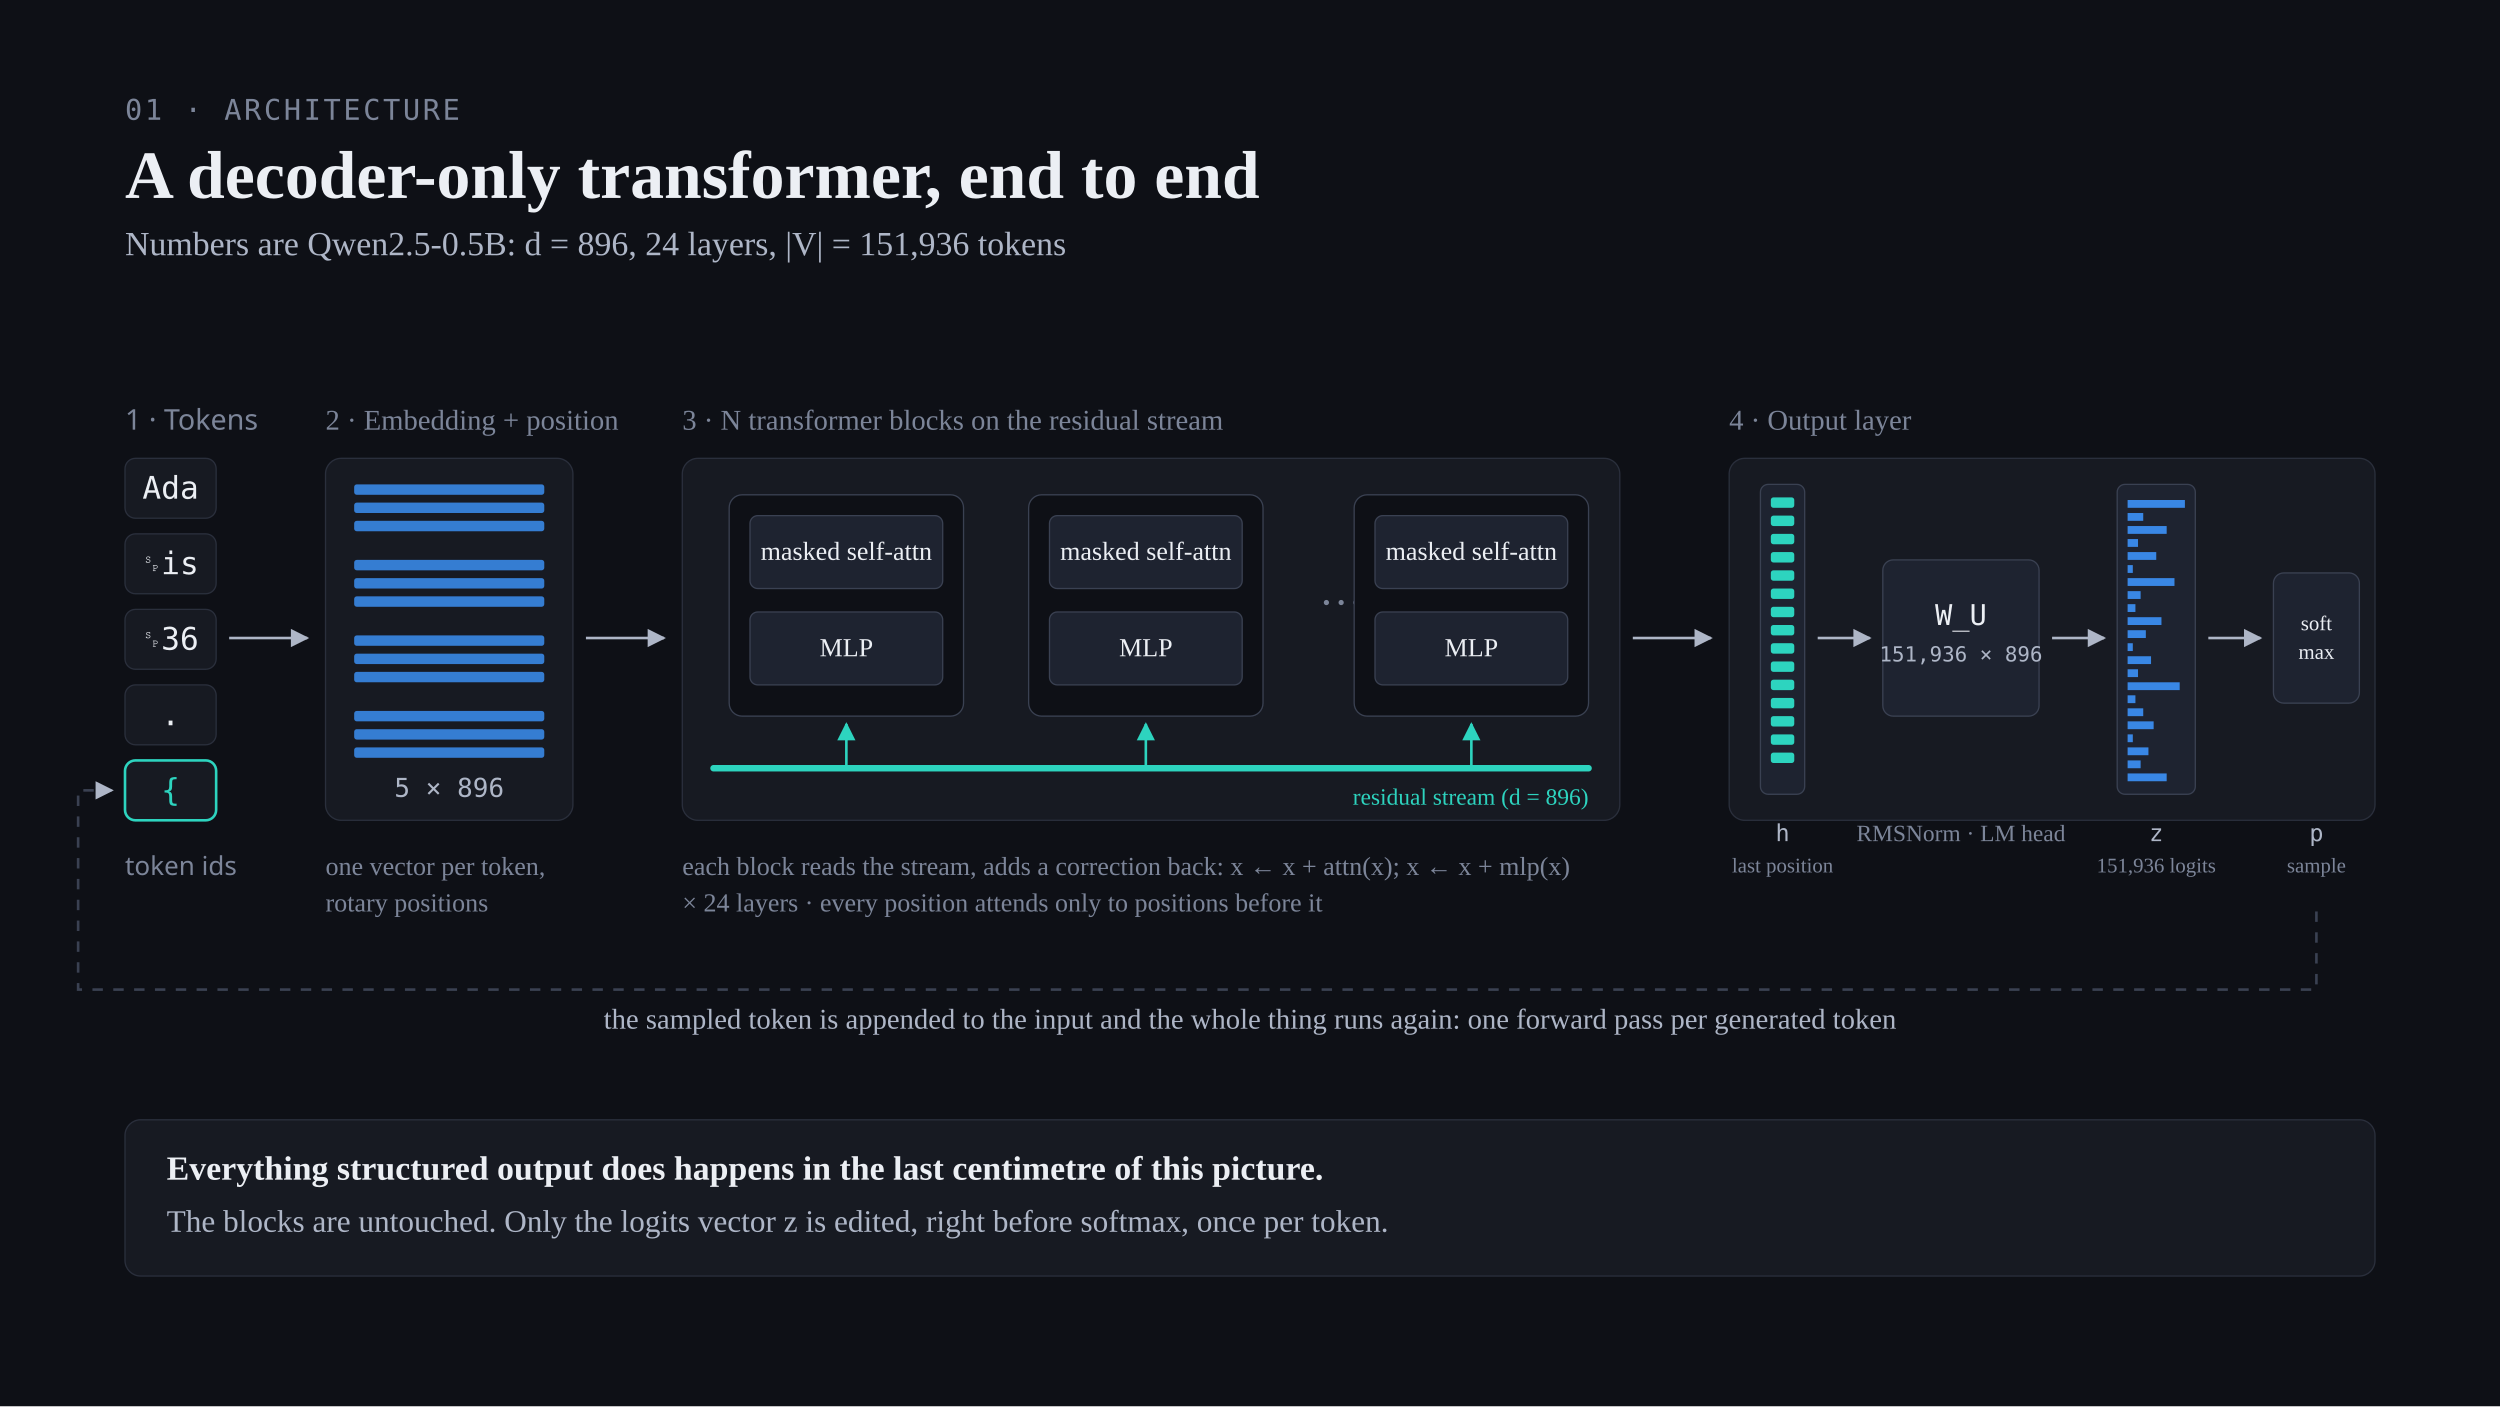
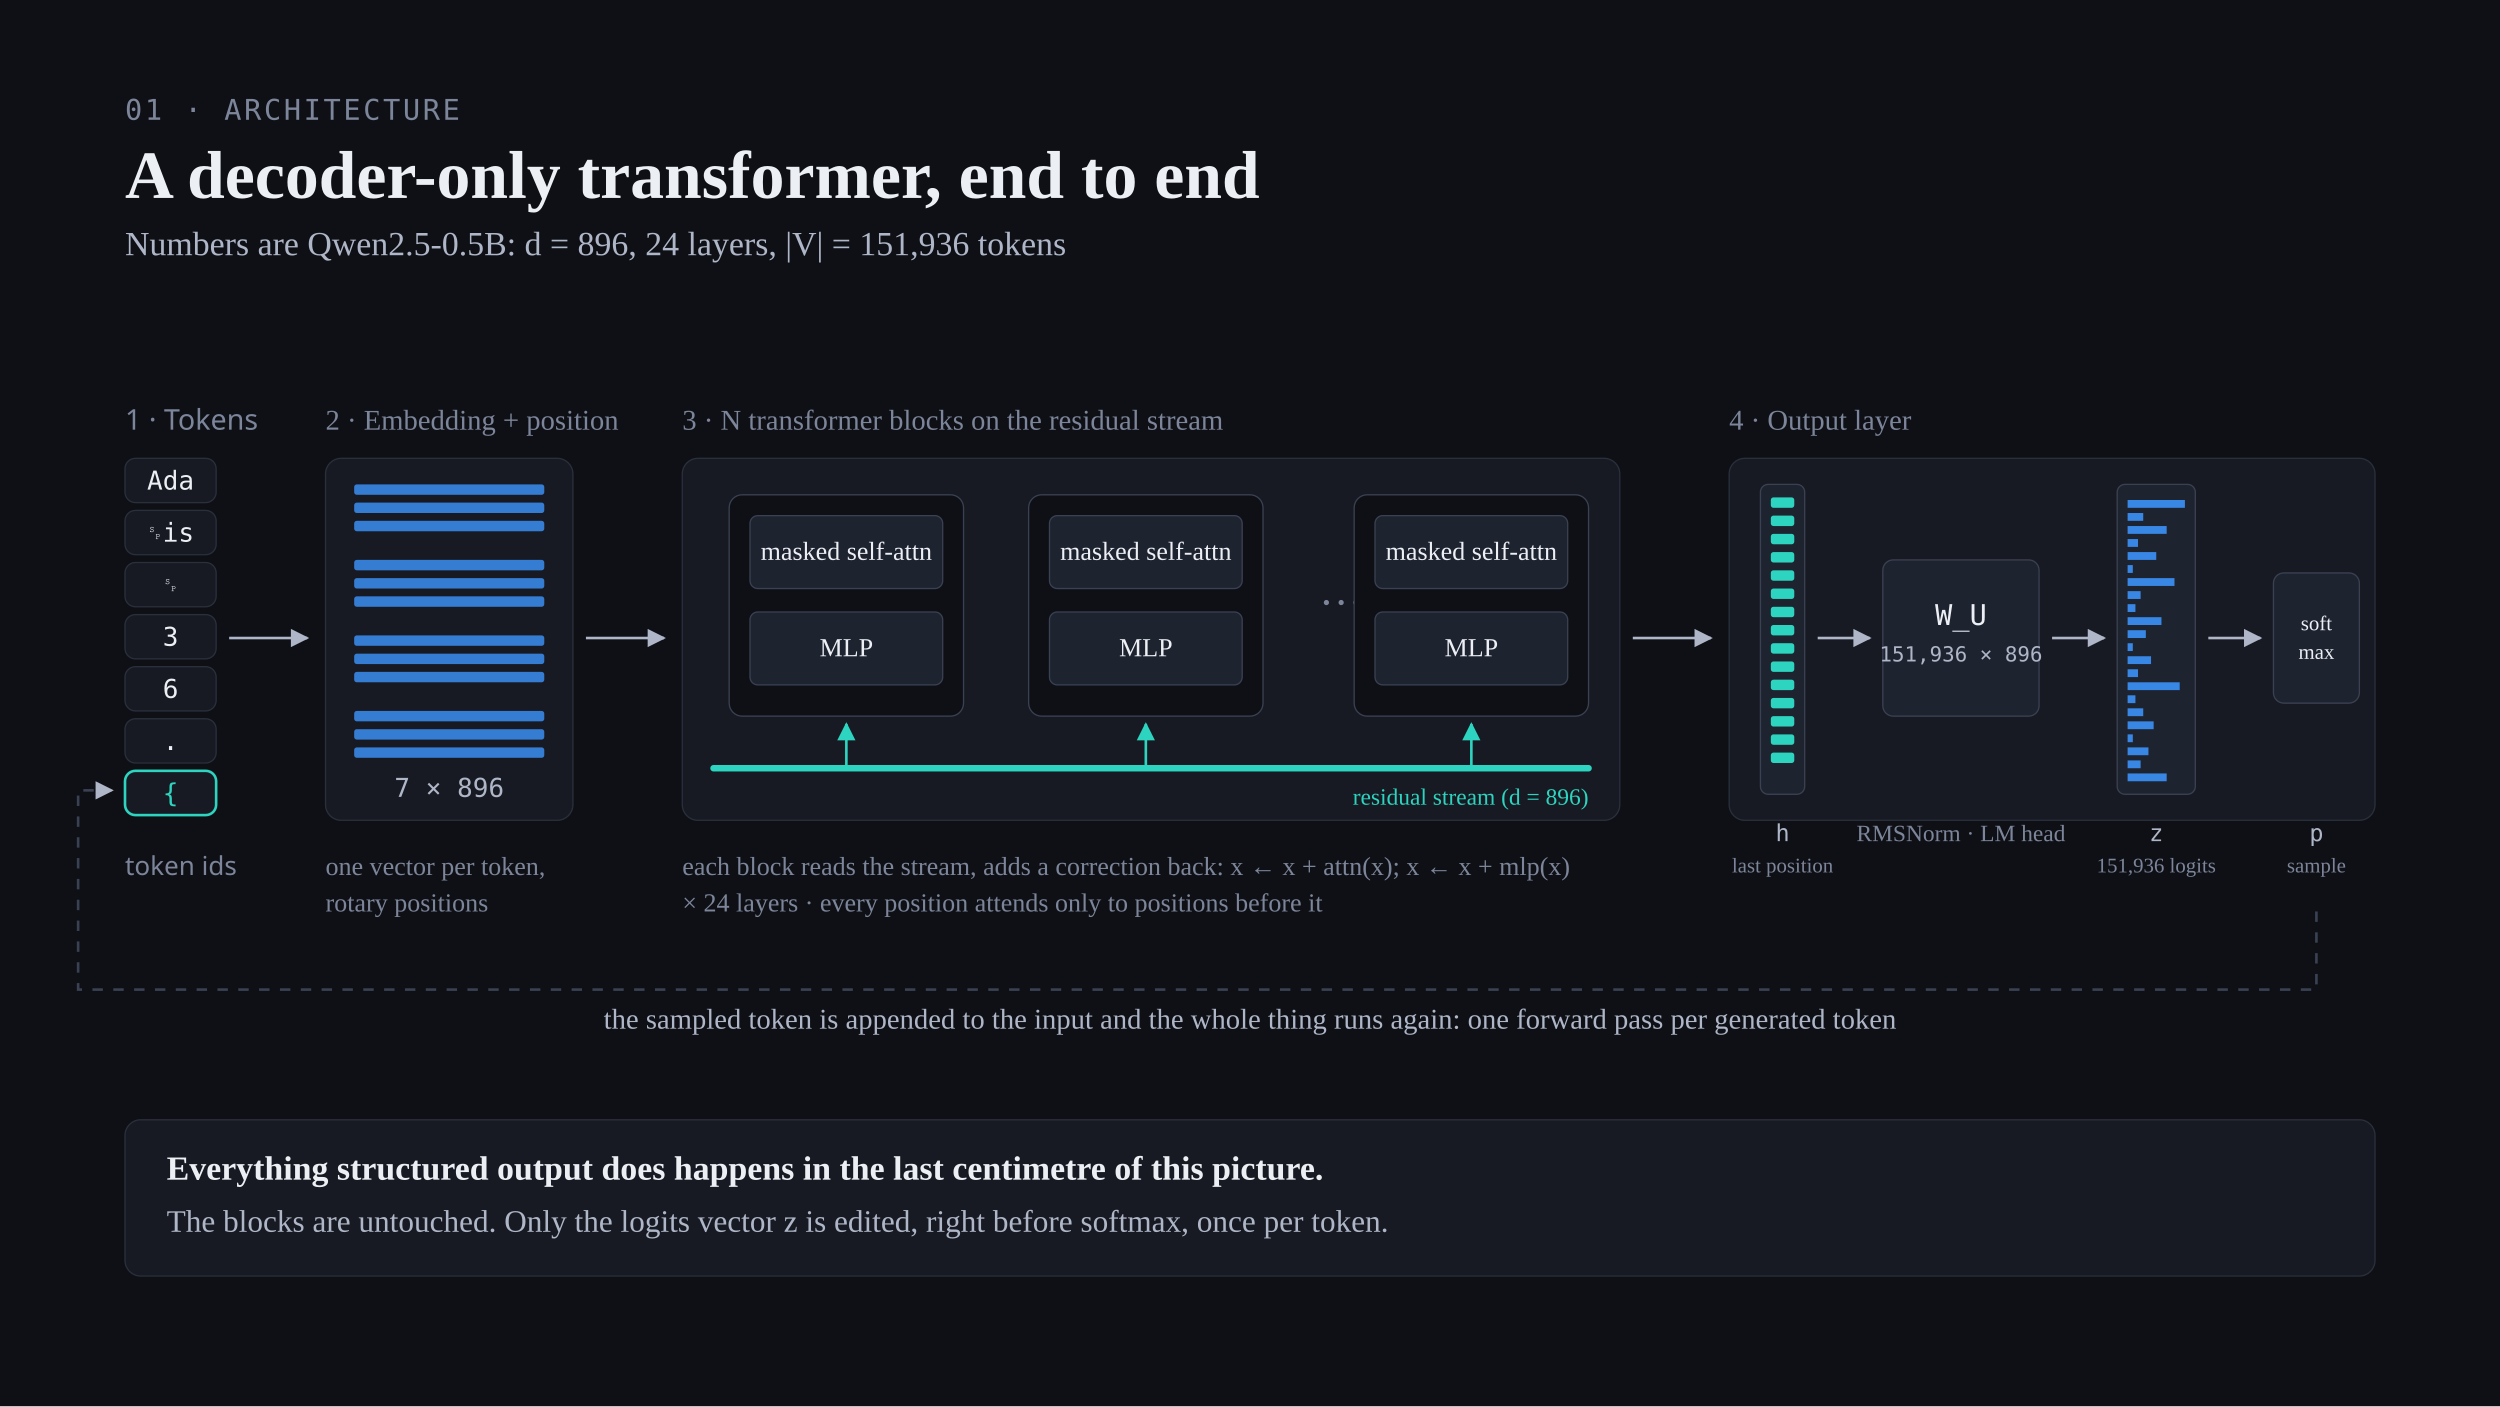
<svg xmlns="http://www.w3.org/2000/svg" class="slide" viewBox="0 0 1920 1080" width="1920" height="1080" role="img" aria-label="A decoder-only transformer: tokens are embedded, refined by N blocks of attention and MLP on the residual stream, normalised, projected onto the vocabulary as logits, and turned into probabilities by softmax">
  <style>@font-face { font-family: 'IBM Plex Mono'; font-style: normal; font-weight: 400; font-display: block; src: url('../fonts/IBMPlexMono-400.woff2') format('woff2'); }
@font-face { font-family: 'IBM Plex Mono'; font-style: normal; font-weight: 500; font-display: block; src: url('../fonts/IBMPlexMono-500.woff2') format('woff2'); }
@font-face { font-family: 'IBM Plex Sans'; font-style: normal; font-weight: 400; font-display: block; src: url('../fonts/IBMPlexSans-400.woff2') format('woff2'); }
@font-face { font-family: 'IBM Plex Sans'; font-style: normal; font-weight: 500; font-display: block; src: url('../fonts/IBMPlexSans-500.woff2') format('woff2'); }
@font-face { font-family: 'IBM Plex Sans'; font-style: normal; font-weight: 600; font-display: block; src: url('../fonts/IBMPlexSans-600.woff2') format('woff2'); }
</style>
  <defs>
    <marker id="arrow" viewBox="0 0 10 10" refX="9" refY="5" markerWidth="7" markerHeight="7" orient="auto-start-reverse">
      <path d="M0,0 L10,5 L0,10 z" fill="#AEB6C7" />
    </marker>
    <marker id="arrow-teal" viewBox="0 0 10 10" refX="9" refY="5" markerWidth="7" markerHeight="7" orient="auto-start-reverse">
      <path d="M0,0 L10,5 L0,10 z" fill="#2DD4BF" />
    </marker>
  </defs>
  <rect width="1920" height="1080" fill="#0E1016" />
  <text x="96" y="92" font-family="IBM Plex Mono, monospace" font-size="22" fill="#7C8599" letter-spacing="2">01 · ARCHITECTURE</text>
  <text x="96" y="152" font-size="52" font-weight="600" fill="#ECEFF4">A decoder-only transformer, end to end</text>
  <text x="96" y="196" font-size="26" fill="#AEB6C7">Numbers are Qwen2.5-0.5B: d = 896, 24 layers, |V| = 151,936 tokens</text>
  <g font-family="IBM Plex Mono, monospace" font-size="24">
    <text x="96" y="330" font-size="22" fill="#7C8599" font-family="IBM Plex Sans, sans-serif">1 · Tokens</text>
-     <rect x="96" y="352" width="70" height="46" rx="8" fill="#171A22" stroke="#2A2F3C" />
-     <text x="131" y="383" text-anchor="middle" fill="#ECEFF4">Ada</text>
-     <rect x="96" y="410" width="70" height="46" rx="8" fill="#171A22" stroke="#2A2F3C" />
-     <text x="131" y="441" text-anchor="middle" fill="#ECEFF4">␠is</text>
-     <rect x="96" y="468" width="70" height="46" rx="8" fill="#171A22" stroke="#2A2F3C" />
-     <text x="131" y="499" text-anchor="middle" fill="#ECEFF4">␠36</text>
-     <rect x="96" y="526" width="70" height="46" rx="8" fill="#171A22" stroke="#2A2F3C" />
-     <text x="131" y="557" text-anchor="middle" fill="#ECEFF4">.</text>
-     <rect x="96" y="584" width="70" height="46" rx="8" fill="#171A22" stroke="#2DD4BF" stroke-width="2" />
-     <text x="131" y="615" text-anchor="middle" fill="#2DD4BF">{</text>
+     <rect x="96" y="352" width="70" height="34" rx="8" fill="#171A22" stroke="#2A2F3C" />
+     <text x="131" y="376" text-anchor="middle" font-size="20" fill="#ECEFF4">Ada</text>
+     <rect x="96" y="392" width="70" height="34" rx="8" fill="#171A22" stroke="#2A2F3C" />
+     <text x="131" y="416" text-anchor="middle" font-size="20" fill="#ECEFF4">␠is</text>
+     <rect x="96" y="432" width="70" height="34" rx="8" fill="#171A22" stroke="#2A2F3C" />
+     <text x="131" y="456" text-anchor="middle" font-size="20" fill="#ECEFF4">␠</text>
+     <rect x="96" y="472" width="70" height="34" rx="8" fill="#171A22" stroke="#2A2F3C" />
+     <text x="131" y="496" text-anchor="middle" font-size="20" fill="#ECEFF4">3</text>
+     <rect x="96" y="512" width="70" height="34" rx="8" fill="#171A22" stroke="#2A2F3C" />
+     <text x="131" y="536" text-anchor="middle" font-size="20" fill="#ECEFF4">6</text>
+     <rect x="96" y="552" width="70" height="34" rx="8" fill="#171A22" stroke="#2A2F3C" />
+     <text x="131" y="576" text-anchor="middle" font-size="20" fill="#ECEFF4">.</text>
+     <rect x="96" y="592" width="70" height="34" rx="8" fill="#171A22" stroke="#2DD4BF" stroke-width="2" />
+     <text x="131" y="616" text-anchor="middle" font-size="20" fill="#2DD4BF">{</text>
    <text x="96" y="672" font-size="20" fill="#7C8599" font-family="IBM Plex Sans, sans-serif">token ids</text>
  </g>
  <line x1="176" y1="490" x2="236" y2="490" stroke="#AEB6C7" stroke-width="2" marker-end="url(#arrow)" />
  <g>
    <text x="250" y="330" font-size="22" fill="#7C8599">2 · Embedding + position</text>
    <rect x="250" y="352" width="190" height="278" rx="12" fill="#171A22" stroke="#2A2F3C" />
    <g fill="#3987E5" opacity="0.9">
      <rect x="272" y="372" width="146" height="8" rx="2" />
      <rect x="272" y="386" width="146" height="8" rx="2" />
      <rect x="272" y="400" width="146" height="8" rx="2" />
      <rect x="272" y="430" width="146" height="8" rx="2" />
      <rect x="272" y="444" width="146" height="8" rx="2" />
      <rect x="272" y="458" width="146" height="8" rx="2" />
      <rect x="272" y="488" width="146" height="8" rx="2" />
      <rect x="272" y="502" width="146" height="8" rx="2" />
      <rect x="272" y="516" width="146" height="8" rx="2" />
      <rect x="272" y="546" width="146" height="8" rx="2" />
      <rect x="272" y="560" width="146" height="8" rx="2" />
      <rect x="272" y="574" width="146" height="8" rx="2" />
    </g>
-     <text x="345" y="612" text-anchor="middle" font-family="IBM Plex Mono, monospace" font-size="20" fill="#AEB6C7">5 × 896</text>
+     <text x="345" y="612" text-anchor="middle" font-family="IBM Plex Mono, monospace" font-size="20" fill="#AEB6C7">7 × 896</text>
    <text x="250" y="672" font-size="20" fill="#7C8599">one vector per token,</text>
    <text x="250" y="700" font-size="20" fill="#7C8599">rotary positions</text>
  </g>
  <line x1="450" y1="490" x2="510" y2="490" stroke="#AEB6C7" stroke-width="2" marker-end="url(#arrow)" />
  <g>
    <text x="524" y="330" font-size="22" fill="#7C8599">3 · N transformer blocks on the residual stream</text>
    <rect x="524" y="352" width="720" height="278" rx="12" fill="#171A22" stroke="#2A2F3C" />
    <line x1="548" y1="590" x2="1220" y2="590" stroke="#2DD4BF" stroke-width="5" stroke-linecap="round" />
    <text x="1220" y="618" text-anchor="end" font-size="18" fill="#2DD4BF">residual stream (d = 896)</text>
    <g>
      <rect x="560" y="380" width="180" height="170" rx="10" fill="#0E1016" stroke="#3A4152" />
      <rect x="576" y="396" width="148" height="56" rx="6" fill="#1E2330" stroke="#3A4152" />
      <text x="650" y="430" text-anchor="middle" font-size="20" fill="#ECEFF4">masked self-attn</text>
      <rect x="576" y="470" width="148" height="56" rx="6" fill="#1E2330" stroke="#3A4152" />
      <text x="650" y="504" text-anchor="middle" font-size="20" fill="#ECEFF4">MLP</text>
      <line x1="650" y1="590" x2="650" y2="556" stroke="#2DD4BF" stroke-width="2" marker-end="url(#arrow-teal)" />
    </g>
    <g>
      <rect x="790" y="380" width="180" height="170" rx="10" fill="#0E1016" stroke="#3A4152" />
      <rect x="806" y="396" width="148" height="56" rx="6" fill="#1E2330" stroke="#3A4152" />
      <text x="880" y="430" text-anchor="middle" font-size="20" fill="#ECEFF4">masked self-attn</text>
      <rect x="806" y="470" width="148" height="56" rx="6" fill="#1E2330" stroke="#3A4152" />
      <text x="880" y="504" text-anchor="middle" font-size="20" fill="#ECEFF4">MLP</text>
      <line x1="880" y1="590" x2="880" y2="556" stroke="#2DD4BF" stroke-width="2" marker-end="url(#arrow-teal)" />
    </g>
    <text x="1030" y="474" text-anchor="middle" font-size="34" fill="#7C8599">···</text>
    <g>
      <rect x="1040" y="380" width="180" height="170" rx="10" fill="#0E1016" stroke="#3A4152" />
      <rect x="1056" y="396" width="148" height="56" rx="6" fill="#1E2330" stroke="#3A4152" />
      <text x="1130" y="430" text-anchor="middle" font-size="20" fill="#ECEFF4">masked self-attn</text>
      <rect x="1056" y="470" width="148" height="56" rx="6" fill="#1E2330" stroke="#3A4152" />
      <text x="1130" y="504" text-anchor="middle" font-size="20" fill="#ECEFF4">MLP</text>
      <line x1="1130" y1="590" x2="1130" y2="556" stroke="#2DD4BF" stroke-width="2" marker-end="url(#arrow-teal)" />
    </g>
    <text x="524" y="672" font-size="20" fill="#7C8599">each block reads the stream, adds a correction back: x ← x + attn(x); x ← x + mlp(x)</text>
    <text x="524" y="700" font-size="20" fill="#7C8599">× 24 layers · every position attends only to positions before it</text>
  </g>
  <line x1="1254" y1="490" x2="1314" y2="490" stroke="#AEB6C7" stroke-width="2" marker-end="url(#arrow)" />
  <g>
    <text x="1328" y="330" font-size="22" fill="#7C8599">4 · Output layer</text>
    <rect x="1328" y="352" width="496" height="278" rx="12" fill="#171A22" stroke="#2A2F3C" />
    <rect x="1352" y="372" width="34" height="238" rx="6" fill="#1E2330" stroke="#3A4152" />
    <g fill="#2DD4BF">
      <rect x="1360" y="382" width="18" height="8" rx="2" />
      <rect x="1360" y="396" width="18" height="8" rx="2" />
      <rect x="1360" y="410" width="18" height="8" rx="2" />
      <rect x="1360" y="424" width="18" height="8" rx="2" />
      <rect x="1360" y="438" width="18" height="8" rx="2" />
      <rect x="1360" y="452" width="18" height="8" rx="2" />
      <rect x="1360" y="466" width="18" height="8" rx="2" />
      <rect x="1360" y="480" width="18" height="8" rx="2" />
      <rect x="1360" y="494" width="18" height="8" rx="2" />
      <rect x="1360" y="508" width="18" height="8" rx="2" />
      <rect x="1360" y="522" width="18" height="8" rx="2" />
      <rect x="1360" y="536" width="18" height="8" rx="2" />
      <rect x="1360" y="550" width="18" height="8" rx="2" />
      <rect x="1360" y="564" width="18" height="8" rx="2" />
      <rect x="1360" y="578" width="18" height="8" rx="2" />
    </g>
    <text x="1369" y="646" text-anchor="middle" font-family="IBM Plex Mono, monospace" font-size="18" fill="#AEB6C7">h</text>
    <text x="1369" y="670" text-anchor="middle" font-size="16" fill="#7C8599">last position</text>
    <line x1="1396" y1="490" x2="1436" y2="490" stroke="#AEB6C7" stroke-width="2" marker-end="url(#arrow)" />
    <rect x="1446" y="430" width="120" height="120" rx="8" fill="#1E2330" stroke="#3A4152" />
    <text x="1506" y="480" text-anchor="middle" font-family="IBM Plex Mono, monospace" font-size="22" fill="#ECEFF4">W_U</text>
    <text x="1506" y="508" text-anchor="middle" font-family="IBM Plex Mono, monospace" font-size="16" fill="#AEB6C7">151,936 × 896</text>
    <text x="1506" y="646" text-anchor="middle" font-size="18" fill="#7C8599">RMSNorm · LM head</text>
    <line x1="1576" y1="490" x2="1616" y2="490" stroke="#AEB6C7" stroke-width="2" marker-end="url(#arrow)" />
    <g>
      <rect x="1626" y="372" width="60" height="238" rx="6" fill="#1E2330" stroke="#3A4152" />
      <g fill="#3987E5">
        <rect x="1634" y="384" width="44" height="6" />
        <rect x="1634" y="394" width="12" height="6" />
        <rect x="1634" y="404" width="30" height="6" />
        <rect x="1634" y="414" width="8" height="6" />
        <rect x="1634" y="424" width="22" height="6" />
        <rect x="1634" y="434" width="4" height="6" />
        <rect x="1634" y="444" width="36" height="6" />
        <rect x="1634" y="454" width="10" height="6" />
        <rect x="1634" y="464" width="6" height="6" />
        <rect x="1634" y="474" width="26" height="6" />
        <rect x="1634" y="484" width="14" height="6" />
        <rect x="1634" y="494" width="4" height="6" />
        <rect x="1634" y="504" width="18" height="6" />
        <rect x="1634" y="514" width="8" height="6" />
        <rect x="1634" y="524" width="40" height="6" />
        <rect x="1634" y="534" width="6" height="6" />
        <rect x="1634" y="544" width="12" height="6" />
        <rect x="1634" y="554" width="20" height="6" />
        <rect x="1634" y="564" width="4" height="6" />
        <rect x="1634" y="574" width="16" height="6" />
        <rect x="1634" y="584" width="10" height="6" />
        <rect x="1634" y="594" width="30" height="6" />
      </g>
      <text x="1656" y="646" text-anchor="middle" font-family="IBM Plex Mono, monospace" font-size="18" fill="#AEB6C7">z</text>
      <text x="1656" y="670" text-anchor="middle" font-size="16" fill="#7C8599">151,936 logits</text>
    </g>
    <line x1="1696" y1="490" x2="1736" y2="490" stroke="#AEB6C7" stroke-width="2" marker-end="url(#arrow)" />
    <rect x="1746" y="440" width="66" height="100" rx="8" fill="#1E2330" stroke="#3A4152" />
    <text x="1779" y="484" text-anchor="middle" font-size="16" fill="#ECEFF4">soft</text>
    <text x="1779" y="506" text-anchor="middle" font-size="16" fill="#ECEFF4">max</text>
    <text x="1779" y="646" text-anchor="middle" font-family="IBM Plex Mono, monospace" font-size="18" fill="#AEB6C7">p</text>
    <text x="1779" y="670" text-anchor="middle" font-size="16" fill="#7C8599">sample</text>
  </g>
  <path d="M1779,700 L1779,760 L60,760 L60,607 L86,607" fill="none" stroke="#3A4152" stroke-width="2" stroke-dasharray="8 8" marker-end="url(#arrow)" />
  <text x="960" y="790" text-anchor="middle" font-size="22" fill="#AEB6C7">the sampled token is appended to the input and the whole thing runs again: one forward pass per generated token</text>
  <rect x="96" y="860" width="1728" height="120" rx="12" fill="#171A22" stroke="#2A2F3C" />
  <text x="128" y="906" font-size="26" font-weight="600" fill="#ECEFF4">Everything structured output does happens in the last centimetre of this picture.</text>
  <text x="128" y="946" font-size="24" fill="#AEB6C7">The blocks are untouched. Only the logits vector z is edited, right before softmax, once per token.</text>
</svg>
